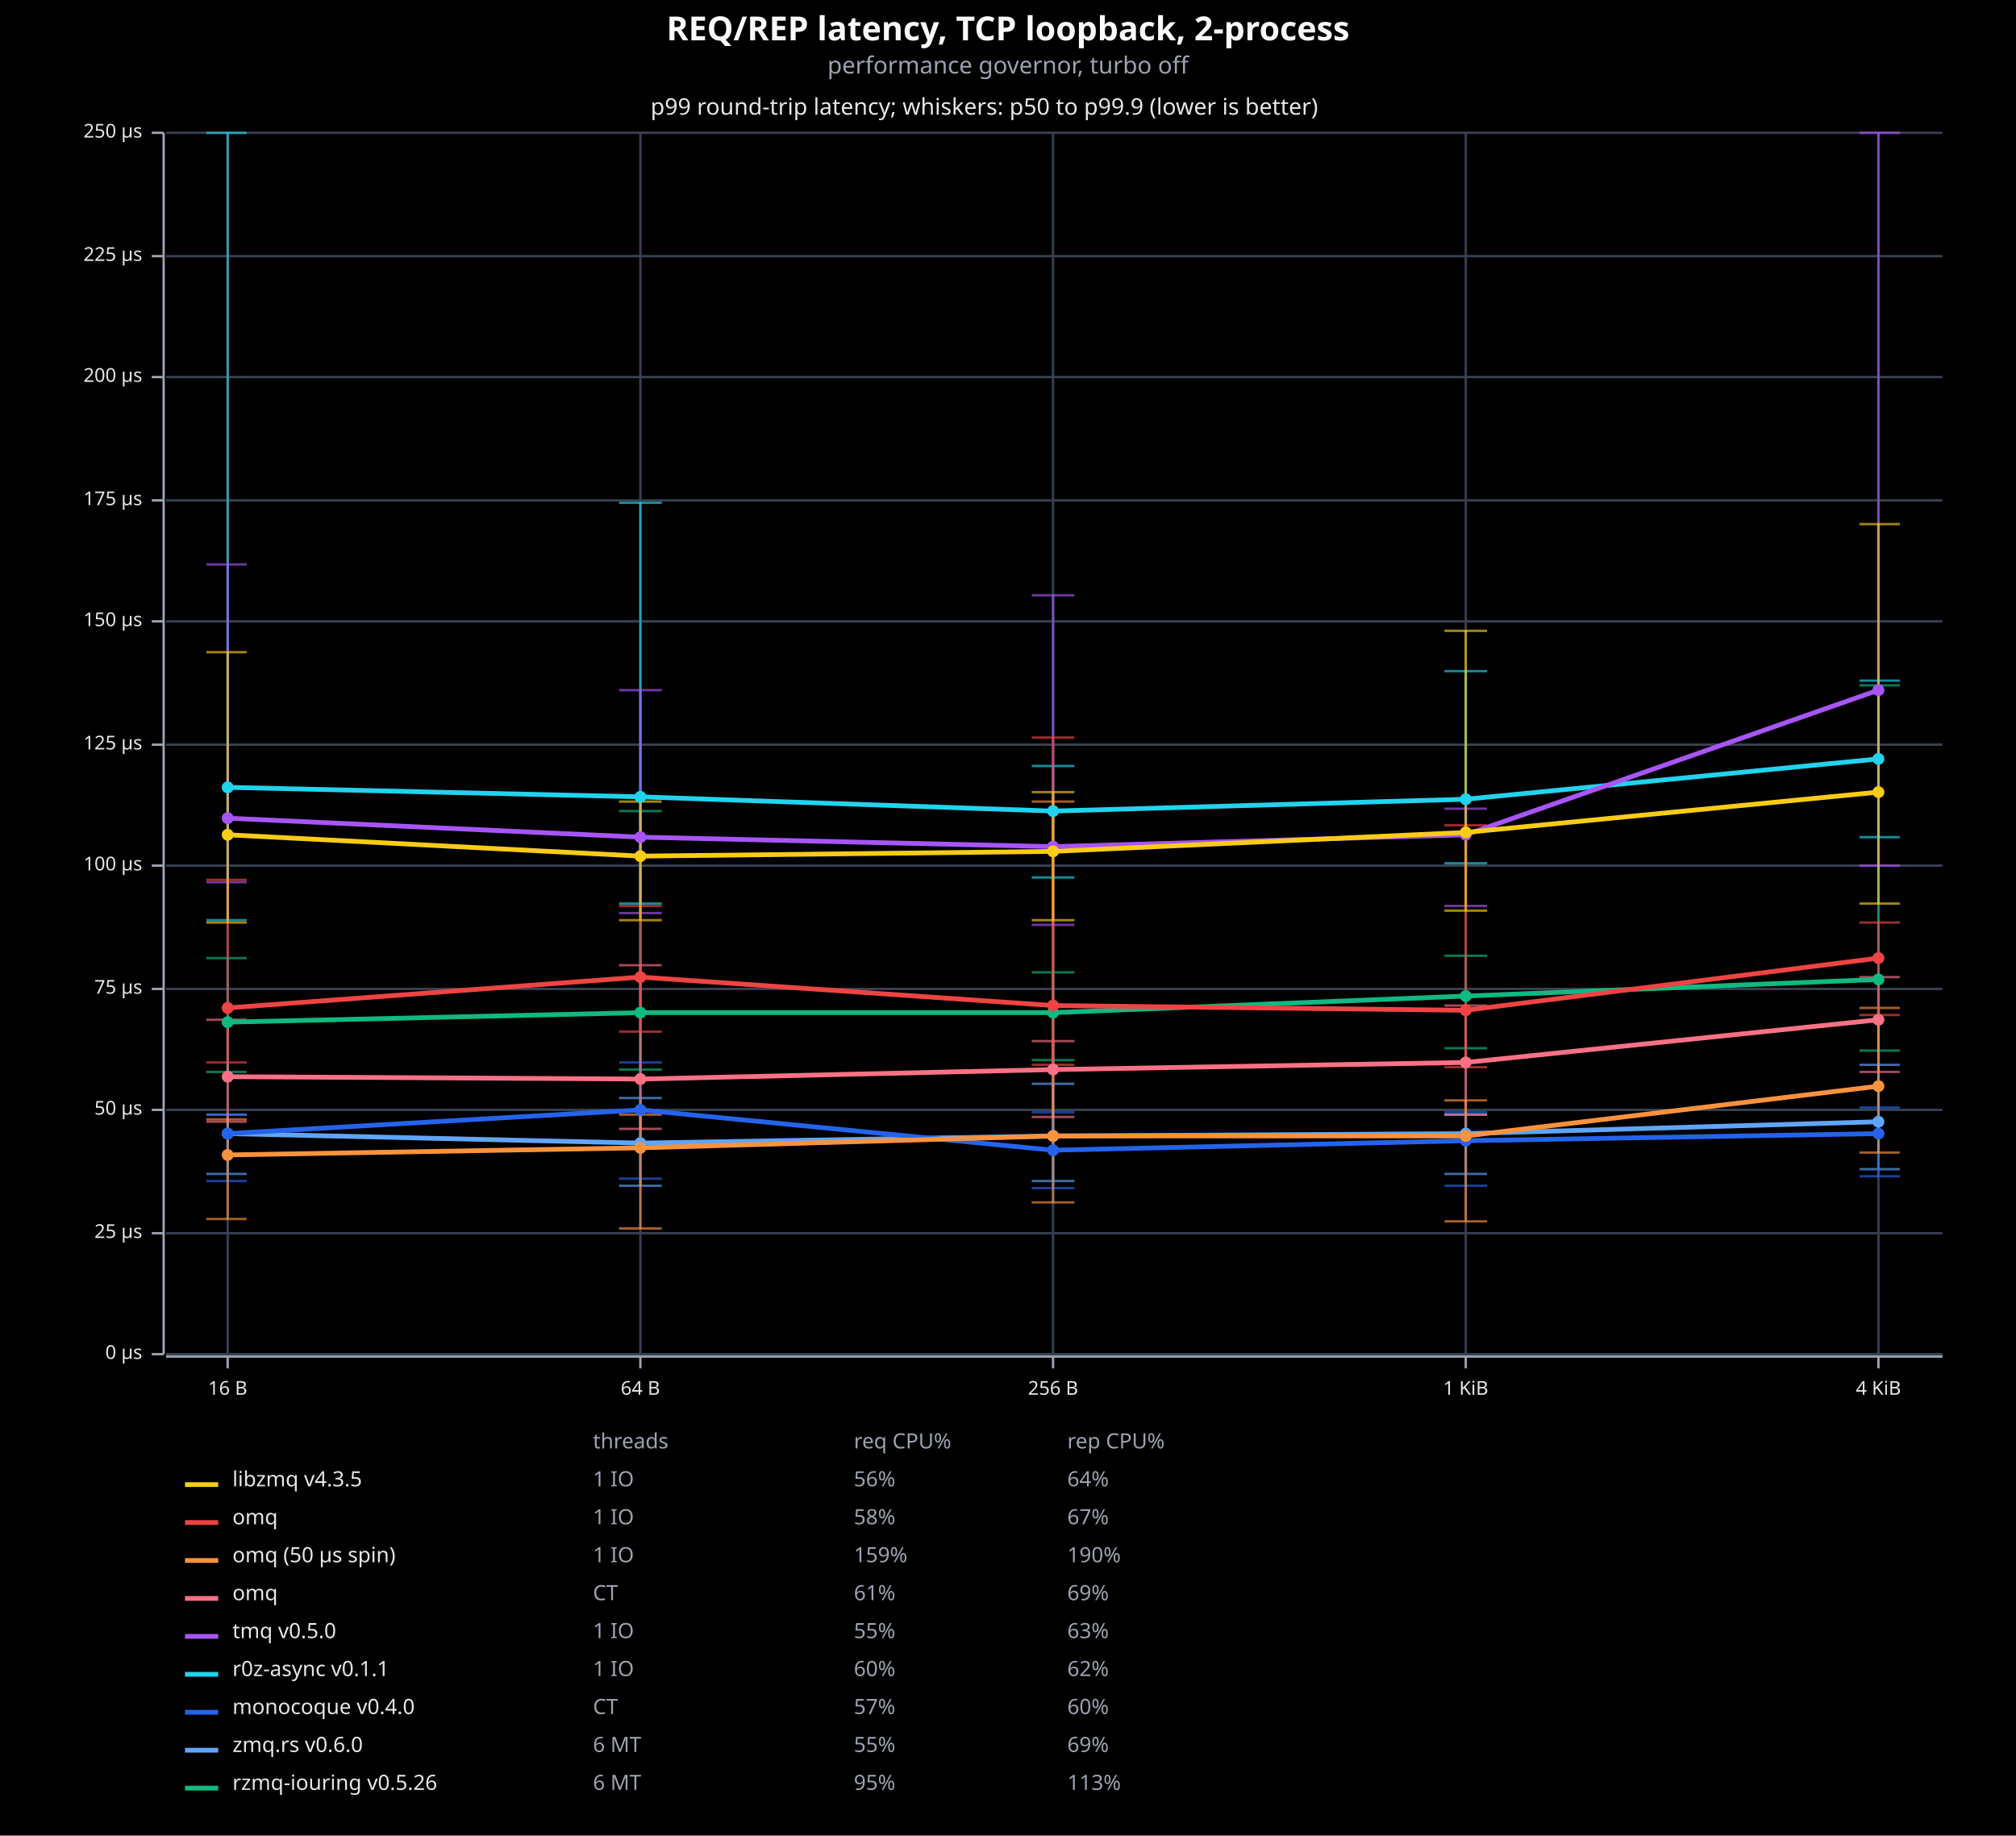
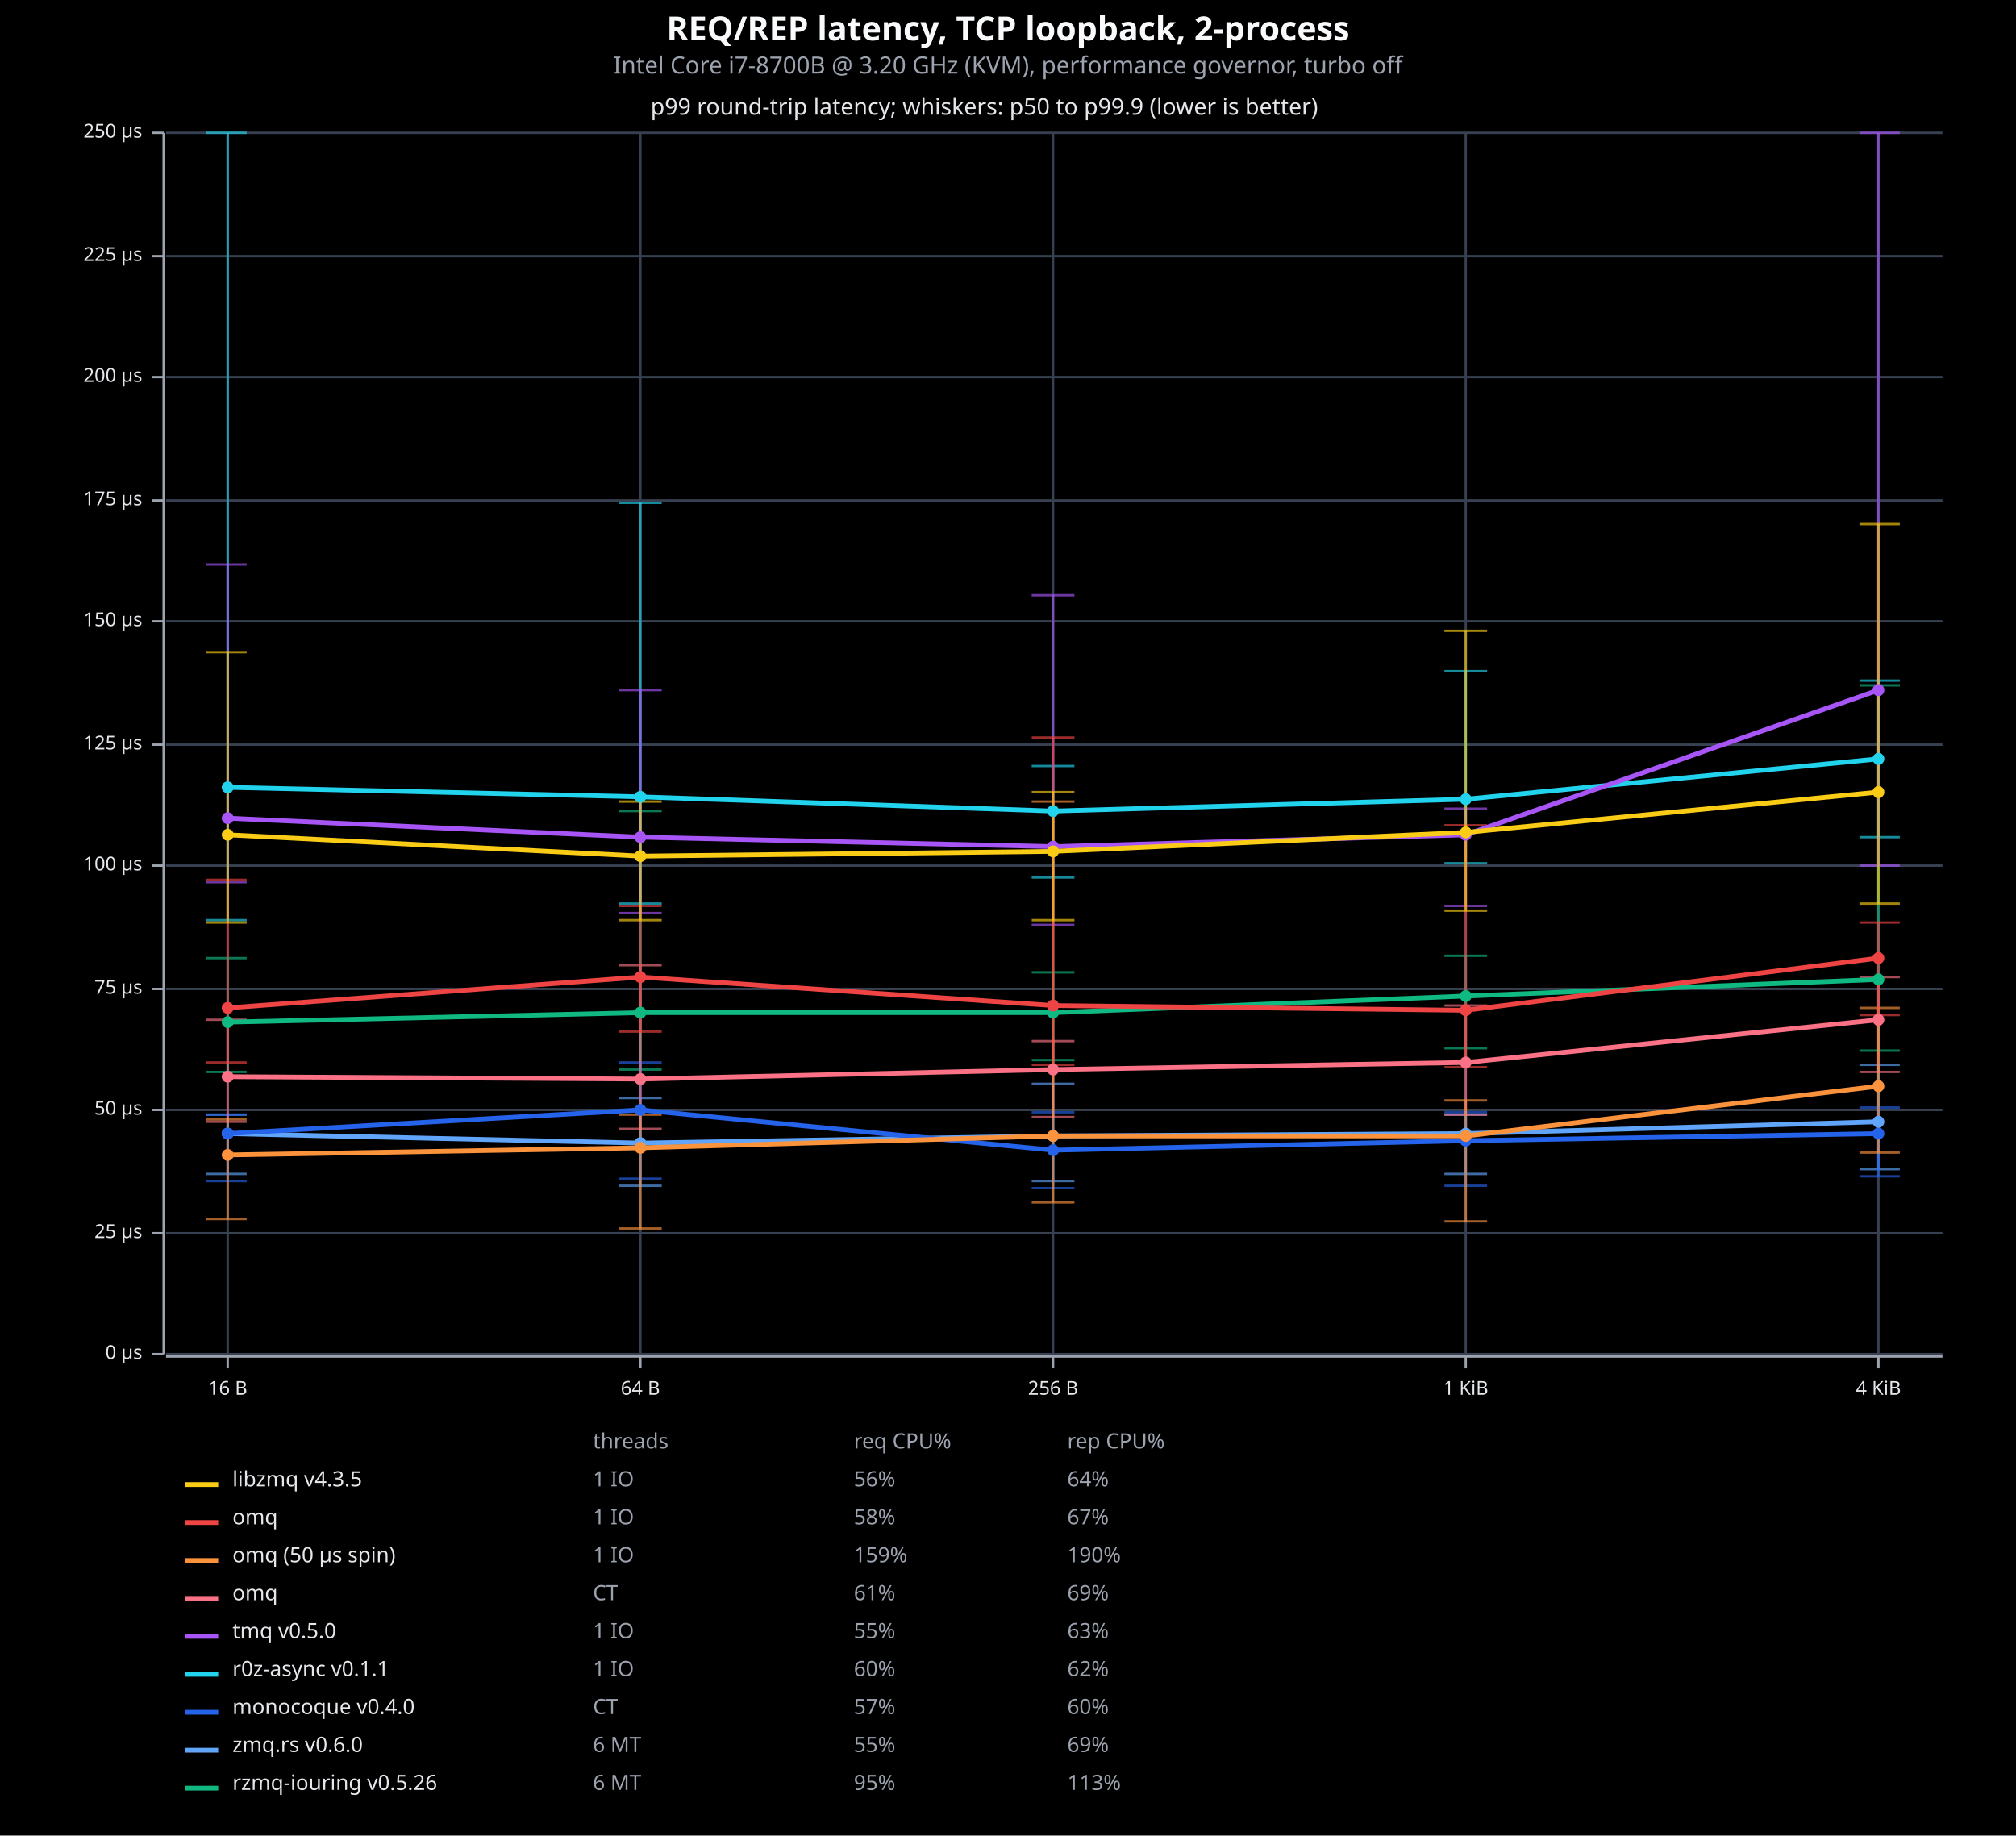
<svg xmlns="http://www.w3.org/2000/svg" viewBox="0 0 850 774" font-family="system-ui, -apple-system, sans-serif">
  <rect x="0" y="0" width="850" height="774" opacity="1" fill="#000000" stroke="none" />
  <text x="425" y="17" text-anchor="middle" font-family="sans-serif" font-size="14" font-weight="bold" fill="#F9FAFB">REQ/REP latency, TCP loopback, 2-process</text>
-   <text x="425" y="31" text-anchor="middle" font-family="sans-serif" font-size="10" fill="#9CA3AF">performance governor, turbo off</text>
+   <text x="425" y="31" text-anchor="middle" font-family="sans-serif" font-size="10" fill="#9CA3AF">Intel Core i7-8700B @ 3.20 GHz (KVM), performance governor, turbo off</text>
  <text x="415" y="41" dy="0.76em" text-anchor="middle" font-family="sans-serif" font-size="9.677" opacity="1" fill="#E5E7EB">
p99 round-trip latency; whiskers: p50 to p99.9 (lower is better)
</text>
  <line opacity="1" stroke="#374151" stroke-width="1" x1="96" y1="571" x2="96" y2="56" />
  <line opacity="1" stroke="#374151" stroke-width="1" x1="270" y1="571" x2="270" y2="56" />
  <line opacity="1" stroke="#374151" stroke-width="1" x1="444" y1="571" x2="444" y2="56" />
  <line opacity="1" stroke="#374151" stroke-width="1" x1="618" y1="571" x2="618" y2="56" />
  <line opacity="1" stroke="#374151" stroke-width="1" x1="792" y1="571" x2="792" y2="56" />
  <line opacity="1" stroke="#374151" stroke-width="1" x1="70" y1="571" x2="819" y2="571" />
  <line opacity="1" stroke="#374151" stroke-width="1" x1="70" y1="520" x2="819" y2="520" />
  <line opacity="1" stroke="#374151" stroke-width="1" x1="70" y1="468" x2="819" y2="468" />
  <line opacity="1" stroke="#374151" stroke-width="1" x1="70" y1="417" x2="819" y2="417" />
  <line opacity="1" stroke="#374151" stroke-width="1" x1="70" y1="365" x2="819" y2="365" />
  <line opacity="1" stroke="#374151" stroke-width="1" x1="70" y1="314" x2="819" y2="314" />
  <line opacity="1" stroke="#374151" stroke-width="1" x1="70" y1="262" x2="819" y2="262" />
  <line opacity="1" stroke="#374151" stroke-width="1" x1="70" y1="211" x2="819" y2="211" />
  <line opacity="1" stroke="#374151" stroke-width="1" x1="70" y1="159" x2="819" y2="159" />
  <line opacity="1" stroke="#374151" stroke-width="1" x1="70" y1="108" x2="819" y2="108" />
  <line opacity="1" stroke="#374151" stroke-width="1" x1="70" y1="56" x2="819" y2="56" />
  <polyline fill="none" opacity="1" stroke="#9CA3AF" stroke-width="1" points="69,56 69,571 " />
  <text x="60" y="571" dy="0.5ex" text-anchor="end" font-family="sans-serif" font-size="8.065" opacity="1" fill="#E5E7EB">
0 μs
</text>
  <polyline fill="none" opacity="1" stroke="#9CA3AF" stroke-width="1" points="64,571 69,571 " />
  <text x="60" y="520" dy="0.5ex" text-anchor="end" font-family="sans-serif" font-size="8.065" opacity="1" fill="#E5E7EB">
25 μs
</text>
  <polyline fill="none" opacity="1" stroke="#9CA3AF" stroke-width="1" points="64,520 69,520 " />
  <text x="60" y="468" dy="0.5ex" text-anchor="end" font-family="sans-serif" font-size="8.065" opacity="1" fill="#E5E7EB">
50 μs
</text>
  <polyline fill="none" opacity="1" stroke="#9CA3AF" stroke-width="1" points="64,468 69,468 " />
  <text x="60" y="417" dy="0.5ex" text-anchor="end" font-family="sans-serif" font-size="8.065" opacity="1" fill="#E5E7EB">
75 μs
</text>
  <polyline fill="none" opacity="1" stroke="#9CA3AF" stroke-width="1" points="64,417 69,417 " />
  <text x="60" y="365" dy="0.5ex" text-anchor="end" font-family="sans-serif" font-size="8.065" opacity="1" fill="#E5E7EB">
100 μs
</text>
  <polyline fill="none" opacity="1" stroke="#9CA3AF" stroke-width="1" points="64,365 69,365 " />
  <text x="60" y="314" dy="0.5ex" text-anchor="end" font-family="sans-serif" font-size="8.065" opacity="1" fill="#E5E7EB">
125 μs
</text>
  <polyline fill="none" opacity="1" stroke="#9CA3AF" stroke-width="1" points="64,314 69,314 " />
  <text x="60" y="262" dy="0.5ex" text-anchor="end" font-family="sans-serif" font-size="8.065" opacity="1" fill="#E5E7EB">
150 μs
</text>
  <polyline fill="none" opacity="1" stroke="#9CA3AF" stroke-width="1" points="64,262 69,262 " />
  <text x="60" y="211" dy="0.5ex" text-anchor="end" font-family="sans-serif" font-size="8.065" opacity="1" fill="#E5E7EB">
175 μs
</text>
  <polyline fill="none" opacity="1" stroke="#9CA3AF" stroke-width="1" points="64,211 69,211 " />
  <text x="60" y="159" dy="0.5ex" text-anchor="end" font-family="sans-serif" font-size="8.065" opacity="1" fill="#E5E7EB">
200 μs
</text>
  <polyline fill="none" opacity="1" stroke="#9CA3AF" stroke-width="1" points="64,159 69,159 " />
  <text x="60" y="108" dy="0.5ex" text-anchor="end" font-family="sans-serif" font-size="8.065" opacity="1" fill="#E5E7EB">
225 μs
</text>
  <polyline fill="none" opacity="1" stroke="#9CA3AF" stroke-width="1" points="64,108 69,108 " />
  <text x="60" y="56" dy="0.5ex" text-anchor="end" font-family="sans-serif" font-size="8.065" opacity="1" fill="#E5E7EB">
250 μs
</text>
  <polyline fill="none" opacity="1" stroke="#9CA3AF" stroke-width="1" points="64,56 69,56 " />
  <polyline fill="none" opacity="1" stroke="#9CA3AF" stroke-width="1" points="70,572 819,572 " />
  <text x="96" y="582" dy="0.76em" text-anchor="middle" font-family="sans-serif" font-size="8.065" opacity="1" fill="#E5E7EB">
16 B
</text>
  <polyline fill="none" opacity="1" stroke="#9CA3AF" stroke-width="1" points="96,572 96,577 " />
  <text x="270" y="582" dy="0.76em" text-anchor="middle" font-family="sans-serif" font-size="8.065" opacity="1" fill="#E5E7EB">
64 B
</text>
  <polyline fill="none" opacity="1" stroke="#9CA3AF" stroke-width="1" points="270,572 270,577 " />
  <text x="444" y="582" dy="0.76em" text-anchor="middle" font-family="sans-serif" font-size="8.065" opacity="1" fill="#E5E7EB">
256 B
</text>
  <polyline fill="none" opacity="1" stroke="#9CA3AF" stroke-width="1" points="444,572 444,577 " />
  <text x="618" y="582" dy="0.76em" text-anchor="middle" font-family="sans-serif" font-size="8.065" opacity="1" fill="#E5E7EB">
1 KiB
</text>
  <polyline fill="none" opacity="1" stroke="#9CA3AF" stroke-width="1" points="618,572 618,577 " />
  <text x="792" y="582" dy="0.76em" text-anchor="middle" font-family="sans-serif" font-size="8.065" opacity="1" fill="#E5E7EB">
4 KiB
</text>
  <polyline fill="none" opacity="1" stroke="#9CA3AF" stroke-width="1" points="792,572 792,577 " />
  <polyline fill="none" opacity="0.65" stroke="#10B981" stroke-width="1" points="96,452 96,404 " />
  <polyline fill="none" opacity="0.65" stroke="#10B981" stroke-width="1" points="87,452 104,452 " />
  <polyline fill="none" opacity="0.65" stroke="#10B981" stroke-width="1" points="87,404 104,404 " />
  <polyline fill="none" opacity="0.65" stroke="#10B981" stroke-width="1" points="270,451 270,342 " />
  <polyline fill="none" opacity="0.65" stroke="#10B981" stroke-width="1" points="261,451 279,451 " />
  <polyline fill="none" opacity="0.65" stroke="#10B981" stroke-width="1" points="261,342 279,342 " />
  <polyline fill="none" opacity="0.65" stroke="#10B981" stroke-width="1" points="444,447 444,410 " />
  <polyline fill="none" opacity="0.65" stroke="#10B981" stroke-width="1" points="435,447 453,447 " />
  <polyline fill="none" opacity="0.65" stroke="#10B981" stroke-width="1" points="435,410 453,410 " />
  <polyline fill="none" opacity="0.65" stroke="#10B981" stroke-width="1" points="618,442 618,403 " />
  <polyline fill="none" opacity="0.65" stroke="#10B981" stroke-width="1" points="609,442 627,442 " />
  <polyline fill="none" opacity="0.65" stroke="#10B981" stroke-width="1" points="609,403 627,403 " />
  <polyline fill="none" opacity="0.65" stroke="#10B981" stroke-width="1" points="792,443 792,289 " />
  <polyline fill="none" opacity="0.65" stroke="#10B981" stroke-width="1" points="784,443 801,443 " />
  <polyline fill="none" opacity="0.65" stroke="#10B981" stroke-width="1" points="784,289 801,289 " />
  <polyline fill="none" opacity="0.65" stroke="#60A5FA" stroke-width="1" points="96,495 96,470 " />
  <polyline fill="none" opacity="0.65" stroke="#60A5FA" stroke-width="1" points="87,495 104,495 " />
  <polyline fill="none" opacity="0.65" stroke="#60A5FA" stroke-width="1" points="87,470 104,470 " />
  <polyline fill="none" opacity="0.65" stroke="#60A5FA" stroke-width="1" points="270,500 270,463 " />
  <polyline fill="none" opacity="0.65" stroke="#60A5FA" stroke-width="1" points="261,500 279,500 " />
  <polyline fill="none" opacity="0.65" stroke="#60A5FA" stroke-width="1" points="261,463 279,463 " />
  <polyline fill="none" opacity="0.65" stroke="#60A5FA" stroke-width="1" points="444,498 444,457 " />
  <polyline fill="none" opacity="0.65" stroke="#60A5FA" stroke-width="1" points="435,498 453,498 " />
  <polyline fill="none" opacity="0.65" stroke="#60A5FA" stroke-width="1" points="435,457 453,457 " />
  <polyline fill="none" opacity="0.65" stroke="#60A5FA" stroke-width="1" points="618,495 618,470 " />
  <polyline fill="none" opacity="0.65" stroke="#60A5FA" stroke-width="1" points="609,495 627,495 " />
  <polyline fill="none" opacity="0.65" stroke="#60A5FA" stroke-width="1" points="609,470 627,470 " />
  <polyline fill="none" opacity="0.65" stroke="#60A5FA" stroke-width="1" points="792,493 792,449 " />
  <polyline fill="none" opacity="0.65" stroke="#60A5FA" stroke-width="1" points="784,493 801,493 " />
  <polyline fill="none" opacity="0.65" stroke="#60A5FA" stroke-width="1" points="784,449 801,449 " />
  <polyline fill="none" opacity="0.65" stroke="#2563EB" stroke-width="1" points="96,498 96,470 " />
  <polyline fill="none" opacity="0.65" stroke="#2563EB" stroke-width="1" points="87,498 104,498 " />
  <polyline fill="none" opacity="0.65" stroke="#2563EB" stroke-width="1" points="87,470 104,470 " />
  <polyline fill="none" opacity="0.65" stroke="#2563EB" stroke-width="1" points="270,497 270,448 " />
  <polyline fill="none" opacity="0.65" stroke="#2563EB" stroke-width="1" points="261,497 279,497 " />
  <polyline fill="none" opacity="0.65" stroke="#2563EB" stroke-width="1" points="261,448 279,448 " />
  <polyline fill="none" opacity="0.65" stroke="#2563EB" stroke-width="1" points="444,501 444,469 " />
  <polyline fill="none" opacity="0.65" stroke="#2563EB" stroke-width="1" points="435,501 453,501 " />
  <polyline fill="none" opacity="0.65" stroke="#2563EB" stroke-width="1" points="435,469 453,469 " />
  <polyline fill="none" opacity="0.65" stroke="#2563EB" stroke-width="1" points="618,500 618,469 " />
  <polyline fill="none" opacity="0.65" stroke="#2563EB" stroke-width="1" points="609,500 627,500 " />
  <polyline fill="none" opacity="0.65" stroke="#2563EB" stroke-width="1" points="609,469 627,469 " />
  <polyline fill="none" opacity="0.65" stroke="#2563EB" stroke-width="1" points="792,496 792,467 " />
  <polyline fill="none" opacity="0.65" stroke="#2563EB" stroke-width="1" points="784,496 801,496 " />
  <polyline fill="none" opacity="0.65" stroke="#2563EB" stroke-width="1" points="784,467 801,467 " />
  <polyline fill="none" opacity="0.65" stroke="#22D3EE" stroke-width="1" points="96,388 96,56 " />
  <polyline fill="none" opacity="0.65" stroke="#22D3EE" stroke-width="1" points="87,388 104,388 " />
  <polyline fill="none" opacity="0.65" stroke="#22D3EE" stroke-width="1" points="87,56 104,56 " />
  <polyline fill="none" opacity="0.65" stroke="#22D3EE" stroke-width="1" points="270,381 270,212 " />
  <polyline fill="none" opacity="0.65" stroke="#22D3EE" stroke-width="1" points="261,381 279,381 " />
  <polyline fill="none" opacity="0.65" stroke="#22D3EE" stroke-width="1" points="261,212 279,212 " />
  <polyline fill="none" opacity="0.65" stroke="#22D3EE" stroke-width="1" points="444,370 444,323 " />
  <polyline fill="none" opacity="0.65" stroke="#22D3EE" stroke-width="1" points="435,370 453,370 " />
  <polyline fill="none" opacity="0.65" stroke="#22D3EE" stroke-width="1" points="435,323 453,323 " />
  <polyline fill="none" opacity="0.65" stroke="#22D3EE" stroke-width="1" points="618,364 618,283 " />
  <polyline fill="none" opacity="0.65" stroke="#22D3EE" stroke-width="1" points="609,364 627,364 " />
  <polyline fill="none" opacity="0.65" stroke="#22D3EE" stroke-width="1" points="609,283 627,283 " />
  <polyline fill="none" opacity="0.65" stroke="#22D3EE" stroke-width="1" points="792,353 792,287 " />
  <polyline fill="none" opacity="0.65" stroke="#22D3EE" stroke-width="1" points="784,353 801,353 " />
  <polyline fill="none" opacity="0.65" stroke="#22D3EE" stroke-width="1" points="784,287 801,287 " />
  <polyline fill="none" opacity="0.65" stroke="#A855F7" stroke-width="1" points="96,372 96,238 " />
  <polyline fill="none" opacity="0.65" stroke="#A855F7" stroke-width="1" points="87,372 104,372 " />
  <polyline fill="none" opacity="0.65" stroke="#A855F7" stroke-width="1" points="87,238 104,238 " />
  <polyline fill="none" opacity="0.65" stroke="#A855F7" stroke-width="1" points="270,385 270,291 " />
  <polyline fill="none" opacity="0.65" stroke="#A855F7" stroke-width="1" points="261,385 279,385 " />
  <polyline fill="none" opacity="0.65" stroke="#A855F7" stroke-width="1" points="261,291 279,291 " />
  <polyline fill="none" opacity="0.65" stroke="#A855F7" stroke-width="1" points="444,390 444,251 " />
  <polyline fill="none" opacity="0.65" stroke="#A855F7" stroke-width="1" points="435,390 453,390 " />
  <polyline fill="none" opacity="0.65" stroke="#A855F7" stroke-width="1" points="435,251 453,251 " />
  <polyline fill="none" opacity="0.65" stroke="#A855F7" stroke-width="1" points="618,382 618,341 " />
  <polyline fill="none" opacity="0.65" stroke="#A855F7" stroke-width="1" points="609,382 627,382 " />
  <polyline fill="none" opacity="0.65" stroke="#A855F7" stroke-width="1" points="609,341 627,341 " />
  <polyline fill="none" opacity="0.65" stroke="#A855F7" stroke-width="1" points="792,365 792,56 " />
  <polyline fill="none" opacity="0.65" stroke="#A855F7" stroke-width="1" points="784,365 801,365 " />
  <polyline fill="none" opacity="0.65" stroke="#A855F7" stroke-width="1" points="784,56 801,56 " />
  <polyline fill="none" opacity="0.65" stroke="#FB7185" stroke-width="1" points="96,473 96,430 " />
  <polyline fill="none" opacity="0.65" stroke="#FB7185" stroke-width="1" points="87,473 104,473 " />
  <polyline fill="none" opacity="0.65" stroke="#FB7185" stroke-width="1" points="87,430 104,430 " />
  <polyline fill="none" opacity="0.65" stroke="#FB7185" stroke-width="1" points="270,476 270,407 " />
  <polyline fill="none" opacity="0.65" stroke="#FB7185" stroke-width="1" points="261,476 279,476 " />
  <polyline fill="none" opacity="0.65" stroke="#FB7185" stroke-width="1" points="261,407 279,407 " />
  <polyline fill="none" opacity="0.65" stroke="#FB7185" stroke-width="1" points="444,471 444,439 " />
  <polyline fill="none" opacity="0.65" stroke="#FB7185" stroke-width="1" points="435,471 453,471 " />
  <polyline fill="none" opacity="0.65" stroke="#FB7185" stroke-width="1" points="435,439 453,439 " />
  <polyline fill="none" opacity="0.65" stroke="#FB7185" stroke-width="1" points="618,470 618,424 " />
  <polyline fill="none" opacity="0.65" stroke="#FB7185" stroke-width="1" points="609,470 627,470 " />
  <polyline fill="none" opacity="0.65" stroke="#FB7185" stroke-width="1" points="609,424 627,424 " />
  <polyline fill="none" opacity="0.65" stroke="#FB7185" stroke-width="1" points="792,452 792,412 " />
  <polyline fill="none" opacity="0.65" stroke="#FB7185" stroke-width="1" points="784,452 801,452 " />
  <polyline fill="none" opacity="0.65" stroke="#FB7185" stroke-width="1" points="784,412 801,412 " />
  <polyline fill="none" opacity="0.65" stroke="#FB923C" stroke-width="1" points="96,514 96,472 " />
  <polyline fill="none" opacity="0.65" stroke="#FB923C" stroke-width="1" points="87,514 104,514 " />
  <polyline fill="none" opacity="0.65" stroke="#FB923C" stroke-width="1" points="87,472 104,472 " />
  <polyline fill="none" opacity="0.65" stroke="#FB923C" stroke-width="1" points="270,518 270,470 " />
  <polyline fill="none" opacity="0.65" stroke="#FB923C" stroke-width="1" points="261,518 279,518 " />
  <polyline fill="none" opacity="0.65" stroke="#FB923C" stroke-width="1" points="261,470 279,470 " />
  <polyline fill="none" opacity="0.65" stroke="#FB923C" stroke-width="1" points="444,507 444,338 " />
  <polyline fill="none" opacity="0.65" stroke="#FB923C" stroke-width="1" points="435,507 453,507 " />
  <polyline fill="none" opacity="0.65" stroke="#FB923C" stroke-width="1" points="435,338 453,338 " />
  <polyline fill="none" opacity="0.65" stroke="#FB923C" stroke-width="1" points="618,515 618,464 " />
  <polyline fill="none" opacity="0.65" stroke="#FB923C" stroke-width="1" points="609,515 627,515 " />
  <polyline fill="none" opacity="0.65" stroke="#FB923C" stroke-width="1" points="609,464 627,464 " />
  <polyline fill="none" opacity="0.65" stroke="#FB923C" stroke-width="1" points="792,486 792,425 " />
  <polyline fill="none" opacity="0.65" stroke="#FB923C" stroke-width="1" points="784,486 801,486 " />
  <polyline fill="none" opacity="0.65" stroke="#FB923C" stroke-width="1" points="784,425 801,425 " />
  <polyline fill="none" opacity="0.65" stroke="#EF4444" stroke-width="1" points="96,448 96,371 " />
  <polyline fill="none" opacity="0.65" stroke="#EF4444" stroke-width="1" points="87,448 104,448 " />
  <polyline fill="none" opacity="0.65" stroke="#EF4444" stroke-width="1" points="87,371 104,371 " />
  <polyline fill="none" opacity="0.65" stroke="#EF4444" stroke-width="1" points="270,435 270,382 " />
  <polyline fill="none" opacity="0.65" stroke="#EF4444" stroke-width="1" points="261,435 279,435 " />
  <polyline fill="none" opacity="0.65" stroke="#EF4444" stroke-width="1" points="261,382 279,382 " />
  <polyline fill="none" opacity="0.65" stroke="#EF4444" stroke-width="1" points="444,449 444,311 " />
  <polyline fill="none" opacity="0.65" stroke="#EF4444" stroke-width="1" points="435,449 453,449 " />
  <polyline fill="none" opacity="0.65" stroke="#EF4444" stroke-width="1" points="435,311 453,311 " />
  <polyline fill="none" opacity="0.65" stroke="#EF4444" stroke-width="1" points="618,450 618,348 " />
  <polyline fill="none" opacity="0.65" stroke="#EF4444" stroke-width="1" points="609,450 627,450 " />
  <polyline fill="none" opacity="0.65" stroke="#EF4444" stroke-width="1" points="609,348 627,348 " />
  <polyline fill="none" opacity="0.65" stroke="#EF4444" stroke-width="1" points="792,428 792,389 " />
  <polyline fill="none" opacity="0.65" stroke="#EF4444" stroke-width="1" points="784,428 801,428 " />
  <polyline fill="none" opacity="0.65" stroke="#EF4444" stroke-width="1" points="784,389 801,389 " />
  <polyline fill="none" opacity="0.65" stroke="#FACC15" stroke-width="1" points="96,389 96,275 " />
  <polyline fill="none" opacity="0.65" stroke="#FACC15" stroke-width="1" points="87,389 104,389 " />
  <polyline fill="none" opacity="0.65" stroke="#FACC15" stroke-width="1" points="87,275 104,275 " />
  <polyline fill="none" opacity="0.65" stroke="#FACC15" stroke-width="1" points="270,388 270,338 " />
  <polyline fill="none" opacity="0.65" stroke="#FACC15" stroke-width="1" points="261,388 279,388 " />
  <polyline fill="none" opacity="0.65" stroke="#FACC15" stroke-width="1" points="261,338 279,338 " />
  <polyline fill="none" opacity="0.65" stroke="#FACC15" stroke-width="1" points="444,388 444,334 " />
  <polyline fill="none" opacity="0.65" stroke="#FACC15" stroke-width="1" points="435,388 453,388 " />
  <polyline fill="none" opacity="0.65" stroke="#FACC15" stroke-width="1" points="435,334 453,334 " />
  <polyline fill="none" opacity="0.65" stroke="#FACC15" stroke-width="1" points="618,384 618,266 " />
  <polyline fill="none" opacity="0.65" stroke="#FACC15" stroke-width="1" points="609,384 627,384 " />
  <polyline fill="none" opacity="0.65" stroke="#FACC15" stroke-width="1" points="609,266 627,266 " />
  <polyline fill="none" opacity="0.65" stroke="#FACC15" stroke-width="1" points="792,381 792,221 " />
  <polyline fill="none" opacity="0.65" stroke="#FACC15" stroke-width="1" points="784,381 801,381 " />
  <polyline fill="none" opacity="0.65" stroke="#FACC15" stroke-width="1" points="784,221 801,221 " />
  <polyline fill="none" opacity="1" stroke="#10B981" stroke-width="2" points="96,431 270,427 444,427 618,420 792,413 " />
  <circle cx="96" cy="431" r="2.5" opacity="1" fill="#10B981" stroke="none" stroke-width="1" />
  <circle cx="270" cy="427" r="2.5" opacity="1" fill="#10B981" stroke="none" stroke-width="1" />
  <circle cx="444" cy="427" r="2.5" opacity="1" fill="#10B981" stroke="none" stroke-width="1" />
  <circle cx="618" cy="420" r="2.5" opacity="1" fill="#10B981" stroke="none" stroke-width="1" />
  <circle cx="792" cy="413" r="2.5" opacity="1" fill="#10B981" stroke="none" stroke-width="1" />
  <polyline fill="none" opacity="1" stroke="#60A5FA" stroke-width="2" points="96,478 270,482 444,479 618,478 792,473 " />
  <circle cx="96" cy="478" r="2.5" opacity="1" fill="#60A5FA" stroke="none" stroke-width="1" />
  <circle cx="270" cy="482" r="2.5" opacity="1" fill="#60A5FA" stroke="none" stroke-width="1" />
  <circle cx="444" cy="479" r="2.5" opacity="1" fill="#60A5FA" stroke="none" stroke-width="1" />
  <circle cx="618" cy="478" r="2.5" opacity="1" fill="#60A5FA" stroke="none" stroke-width="1" />
  <circle cx="792" cy="473" r="2.5" opacity="1" fill="#60A5FA" stroke="none" stroke-width="1" />
  <polyline fill="none" opacity="1" stroke="#2563EB" stroke-width="2" points="96,478 270,468 444,485 618,481 792,478 " />
  <circle cx="96" cy="478" r="2.5" opacity="1" fill="#2563EB" stroke="none" stroke-width="1" />
  <circle cx="270" cy="468" r="2.5" opacity="1" fill="#2563EB" stroke="none" stroke-width="1" />
  <circle cx="444" cy="485" r="2.5" opacity="1" fill="#2563EB" stroke="none" stroke-width="1" />
  <circle cx="618" cy="481" r="2.5" opacity="1" fill="#2563EB" stroke="none" stroke-width="1" />
  <circle cx="792" cy="478" r="2.5" opacity="1" fill="#2563EB" stroke="none" stroke-width="1" />
  <polyline fill="none" opacity="1" stroke="#22D3EE" stroke-width="2" points="96,332 270,336 444,342 618,337 792,320 " />
  <circle cx="96" cy="332" r="2.5" opacity="1" fill="#22D3EE" stroke="none" stroke-width="1" />
  <circle cx="270" cy="336" r="2.5" opacity="1" fill="#22D3EE" stroke="none" stroke-width="1" />
  <circle cx="444" cy="342" r="2.5" opacity="1" fill="#22D3EE" stroke="none" stroke-width="1" />
  <circle cx="618" cy="337" r="2.5" opacity="1" fill="#22D3EE" stroke="none" stroke-width="1" />
  <circle cx="792" cy="320" r="2.5" opacity="1" fill="#22D3EE" stroke="none" stroke-width="1" />
  <polyline fill="none" opacity="1" stroke="#A855F7" stroke-width="2" points="96,345 270,353 444,357 618,352 792,291 " />
  <circle cx="96" cy="345" r="2.5" opacity="1" fill="#A855F7" stroke="none" stroke-width="1" />
  <circle cx="270" cy="353" r="2.5" opacity="1" fill="#A855F7" stroke="none" stroke-width="1" />
  <circle cx="444" cy="357" r="2.5" opacity="1" fill="#A855F7" stroke="none" stroke-width="1" />
  <circle cx="618" cy="352" r="2.5" opacity="1" fill="#A855F7" stroke="none" stroke-width="1" />
  <circle cx="792" cy="291" r="2.5" opacity="1" fill="#A855F7" stroke="none" stroke-width="1" />
  <polyline fill="none" opacity="1" stroke="#FB7185" stroke-width="2" points="96,454 270,455 444,451 618,448 792,430 " />
  <circle cx="96" cy="454" r="2.5" opacity="1" fill="#FB7185" stroke="none" stroke-width="1" />
  <circle cx="270" cy="455" r="2.5" opacity="1" fill="#FB7185" stroke="none" stroke-width="1" />
  <circle cx="444" cy="451" r="2.5" opacity="1" fill="#FB7185" stroke="none" stroke-width="1" />
  <circle cx="618" cy="448" r="2.5" opacity="1" fill="#FB7185" stroke="none" stroke-width="1" />
  <circle cx="792" cy="430" r="2.5" opacity="1" fill="#FB7185" stroke="none" stroke-width="1" />
  <polyline fill="none" opacity="1" stroke="#FB923C" stroke-width="2" points="96,487 270,484 444,479 618,479 792,458 " />
  <circle cx="96" cy="487" r="2.5" opacity="1" fill="#FB923C" stroke="none" stroke-width="1" />
  <circle cx="270" cy="484" r="2.5" opacity="1" fill="#FB923C" stroke="none" stroke-width="1" />
  <circle cx="444" cy="479" r="2.5" opacity="1" fill="#FB923C" stroke="none" stroke-width="1" />
  <circle cx="618" cy="479" r="2.5" opacity="1" fill="#FB923C" stroke="none" stroke-width="1" />
  <circle cx="792" cy="458" r="2.5" opacity="1" fill="#FB923C" stroke="none" stroke-width="1" />
  <polyline fill="none" opacity="1" stroke="#EF4444" stroke-width="2" points="96,425 270,412 444,424 618,426 792,404 " />
  <circle cx="96" cy="425" r="2.5" opacity="1" fill="#EF4444" stroke="none" stroke-width="1" />
  <circle cx="270" cy="412" r="2.5" opacity="1" fill="#EF4444" stroke="none" stroke-width="1" />
  <circle cx="444" cy="424" r="2.5" opacity="1" fill="#EF4444" stroke="none" stroke-width="1" />
  <circle cx="618" cy="426" r="2.5" opacity="1" fill="#EF4444" stroke="none" stroke-width="1" />
  <circle cx="792" cy="404" r="2.5" opacity="1" fill="#EF4444" stroke="none" stroke-width="1" />
  <polyline fill="none" opacity="1" stroke="#FACC15" stroke-width="2" points="96,352 270,361 444,359 618,351 792,334 " />
  <circle cx="96" cy="352" r="2.5" opacity="1" fill="#FACC15" stroke="none" stroke-width="1" />
  <circle cx="270" cy="361" r="2.5" opacity="1" fill="#FACC15" stroke="none" stroke-width="1" />
  <circle cx="444" cy="359" r="2.5" opacity="1" fill="#FACC15" stroke="none" stroke-width="1" />
  <circle cx="618" cy="351" r="2.5" opacity="1" fill="#FACC15" stroke="none" stroke-width="1" />
  <circle cx="792" cy="334" r="2.5" opacity="1" fill="#FACC15" stroke="none" stroke-width="1" />
  <text x="250" y="604" dy="0.76em" text-anchor="start" font-family="sans-serif" font-size="8.871" opacity="1" fill="#9CA3AF">
threads
</text>
  <text x="360" y="604" dy="0.76em" text-anchor="start" font-family="sans-serif" font-size="8.871" opacity="1" fill="#9CA3AF">
req CPU%
</text>
  <text x="450" y="604" dy="0.76em" text-anchor="start" font-family="sans-serif" font-size="8.871" opacity="1" fill="#9CA3AF">
rep CPU%
</text>
  <polyline fill="none" opacity="1" stroke="#FACC15" stroke-width="2" points="78,626 92,626 " />
  <text x="98" y="620" dy="0.76em" text-anchor="start" font-family="sans-serif" font-size="8.871" opacity="1" fill="#E5E7EB">
libzmq v4.3.5
</text>
  <text x="250" y="620" dy="0.76em" text-anchor="start" font-family="sans-serif" font-size="8.871" opacity="1" fill="#9CA3AF">
1 IO
</text>
  <text x="360" y="620" dy="0.76em" text-anchor="start" font-family="sans-serif" font-size="8.871" opacity="1" fill="#9CA3AF">
56%
</text>
  <text x="450" y="620" dy="0.76em" text-anchor="start" font-family="sans-serif" font-size="8.871" opacity="1" fill="#9CA3AF">
64%
</text>
  <polyline fill="none" opacity="1" stroke="#EF4444" stroke-width="2" points="78,642 92,642 " />
  <text x="98" y="636" dy="0.76em" text-anchor="start" font-family="sans-serif" font-size="8.871" opacity="1" fill="#E5E7EB">
omq
</text>
  <text x="250" y="636" dy="0.76em" text-anchor="start" font-family="sans-serif" font-size="8.871" opacity="1" fill="#9CA3AF">
1 IO
</text>
  <text x="360" y="636" dy="0.76em" text-anchor="start" font-family="sans-serif" font-size="8.871" opacity="1" fill="#9CA3AF">
58%
</text>
  <text x="450" y="636" dy="0.76em" text-anchor="start" font-family="sans-serif" font-size="8.871" opacity="1" fill="#9CA3AF">
67%
</text>
  <polyline fill="none" opacity="1" stroke="#FB923C" stroke-width="2" points="78,658 92,658 " />
  <text x="98" y="652" dy="0.76em" text-anchor="start" font-family="sans-serif" font-size="8.871" opacity="1" fill="#E5E7EB">
omq (50 μs spin)
</text>
  <text x="250" y="652" dy="0.76em" text-anchor="start" font-family="sans-serif" font-size="8.871" opacity="1" fill="#9CA3AF">
1 IO
</text>
  <text x="360" y="652" dy="0.76em" text-anchor="start" font-family="sans-serif" font-size="8.871" opacity="1" fill="#9CA3AF">
159%
</text>
  <text x="450" y="652" dy="0.76em" text-anchor="start" font-family="sans-serif" font-size="8.871" opacity="1" fill="#9CA3AF">
190%
</text>
  <polyline fill="none" opacity="1" stroke="#FB7185" stroke-width="2" points="78,674 92,674 " />
  <text x="98" y="668" dy="0.76em" text-anchor="start" font-family="sans-serif" font-size="8.871" opacity="1" fill="#E5E7EB">
omq
</text>
  <text x="250" y="668" dy="0.76em" text-anchor="start" font-family="sans-serif" font-size="8.871" opacity="1" fill="#9CA3AF">
CT
</text>
  <text x="360" y="668" dy="0.76em" text-anchor="start" font-family="sans-serif" font-size="8.871" opacity="1" fill="#9CA3AF">
61%
</text>
  <text x="450" y="668" dy="0.76em" text-anchor="start" font-family="sans-serif" font-size="8.871" opacity="1" fill="#9CA3AF">
69%
</text>
  <polyline fill="none" opacity="1" stroke="#A855F7" stroke-width="2" points="78,690 92,690 " />
  <text x="98" y="684" dy="0.76em" text-anchor="start" font-family="sans-serif" font-size="8.871" opacity="1" fill="#E5E7EB">
tmq v0.5.0
</text>
  <text x="250" y="684" dy="0.76em" text-anchor="start" font-family="sans-serif" font-size="8.871" opacity="1" fill="#9CA3AF">
1 IO
</text>
  <text x="360" y="684" dy="0.76em" text-anchor="start" font-family="sans-serif" font-size="8.871" opacity="1" fill="#9CA3AF">
55%
</text>
  <text x="450" y="684" dy="0.76em" text-anchor="start" font-family="sans-serif" font-size="8.871" opacity="1" fill="#9CA3AF">
63%
</text>
  <polyline fill="none" opacity="1" stroke="#22D3EE" stroke-width="2" points="78,706 92,706 " />
  <text x="98" y="700" dy="0.76em" text-anchor="start" font-family="sans-serif" font-size="8.871" opacity="1" fill="#E5E7EB">
r0z-async v0.1.1
</text>
  <text x="250" y="700" dy="0.76em" text-anchor="start" font-family="sans-serif" font-size="8.871" opacity="1" fill="#9CA3AF">
1 IO
</text>
  <text x="360" y="700" dy="0.76em" text-anchor="start" font-family="sans-serif" font-size="8.871" opacity="1" fill="#9CA3AF">
60%
</text>
  <text x="450" y="700" dy="0.76em" text-anchor="start" font-family="sans-serif" font-size="8.871" opacity="1" fill="#9CA3AF">
62%
</text>
  <polyline fill="none" opacity="1" stroke="#2563EB" stroke-width="2" points="78,722 92,722 " />
  <text x="98" y="716" dy="0.76em" text-anchor="start" font-family="sans-serif" font-size="8.871" opacity="1" fill="#E5E7EB">
monocoque v0.4.0
</text>
  <text x="250" y="716" dy="0.76em" text-anchor="start" font-family="sans-serif" font-size="8.871" opacity="1" fill="#9CA3AF">
CT
</text>
  <text x="360" y="716" dy="0.76em" text-anchor="start" font-family="sans-serif" font-size="8.871" opacity="1" fill="#9CA3AF">
57%
</text>
  <text x="450" y="716" dy="0.76em" text-anchor="start" font-family="sans-serif" font-size="8.871" opacity="1" fill="#9CA3AF">
60%
</text>
  <polyline fill="none" opacity="1" stroke="#60A5FA" stroke-width="2" points="78,738 92,738 " />
  <text x="98" y="732" dy="0.76em" text-anchor="start" font-family="sans-serif" font-size="8.871" opacity="1" fill="#E5E7EB">
zmq.rs v0.6.0
</text>
  <text x="250" y="732" dy="0.76em" text-anchor="start" font-family="sans-serif" font-size="8.871" opacity="1" fill="#9CA3AF">
6 MT
</text>
  <text x="360" y="732" dy="0.76em" text-anchor="start" font-family="sans-serif" font-size="8.871" opacity="1" fill="#9CA3AF">
55%
</text>
  <text x="450" y="732" dy="0.76em" text-anchor="start" font-family="sans-serif" font-size="8.871" opacity="1" fill="#9CA3AF">
69%
</text>
  <polyline fill="none" opacity="1" stroke="#10B981" stroke-width="2" points="78,754 92,754 " />
  <text x="98" y="748" dy="0.76em" text-anchor="start" font-family="sans-serif" font-size="8.871" opacity="1" fill="#E5E7EB">
rzmq-iouring v0.5.26
</text>
  <text x="250" y="748" dy="0.76em" text-anchor="start" font-family="sans-serif" font-size="8.871" opacity="1" fill="#9CA3AF">
6 MT
</text>
  <text x="360" y="748" dy="0.76em" text-anchor="start" font-family="sans-serif" font-size="8.871" opacity="1" fill="#9CA3AF">
95%
</text>
  <text x="450" y="748" dy="0.76em" text-anchor="start" font-family="sans-serif" font-size="8.871" opacity="1" fill="#9CA3AF">
113%
</text>
</svg>
